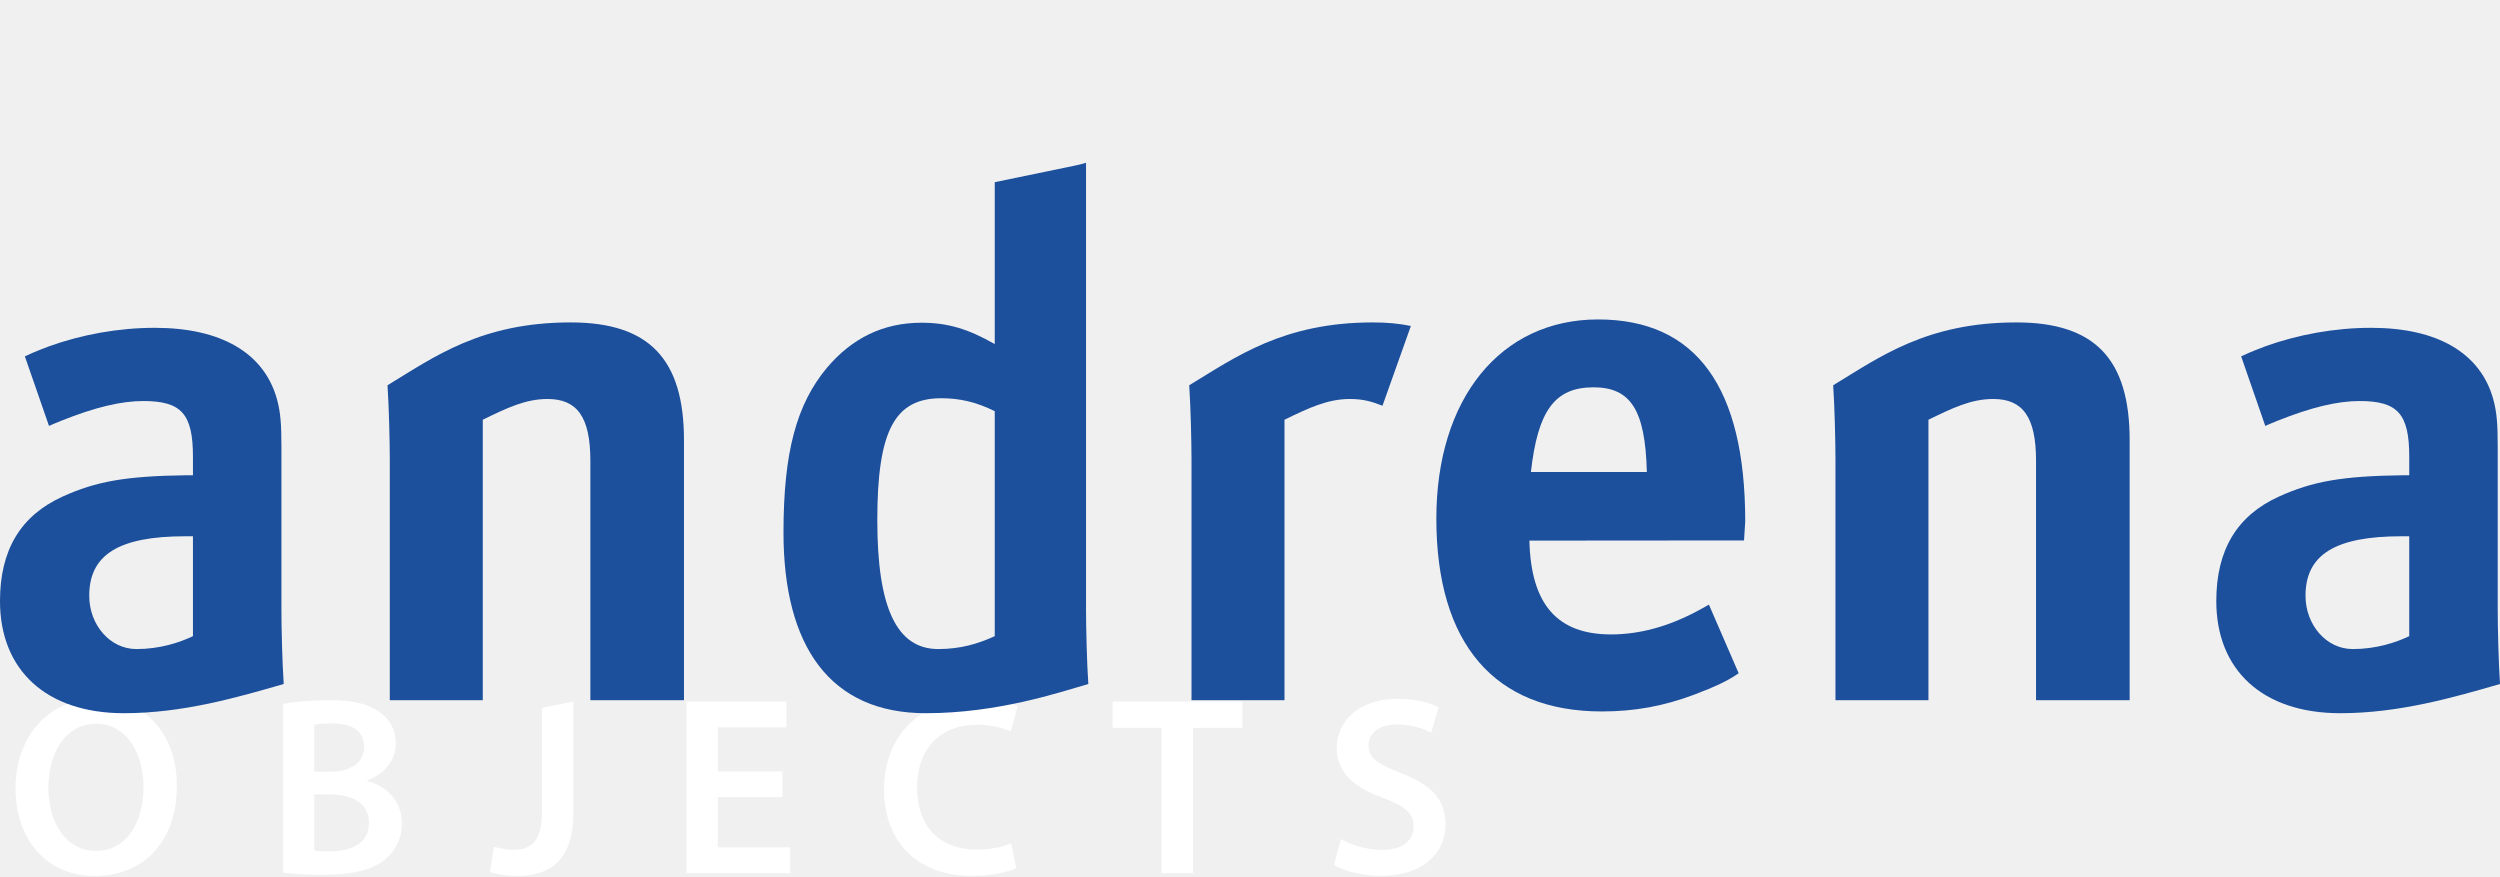
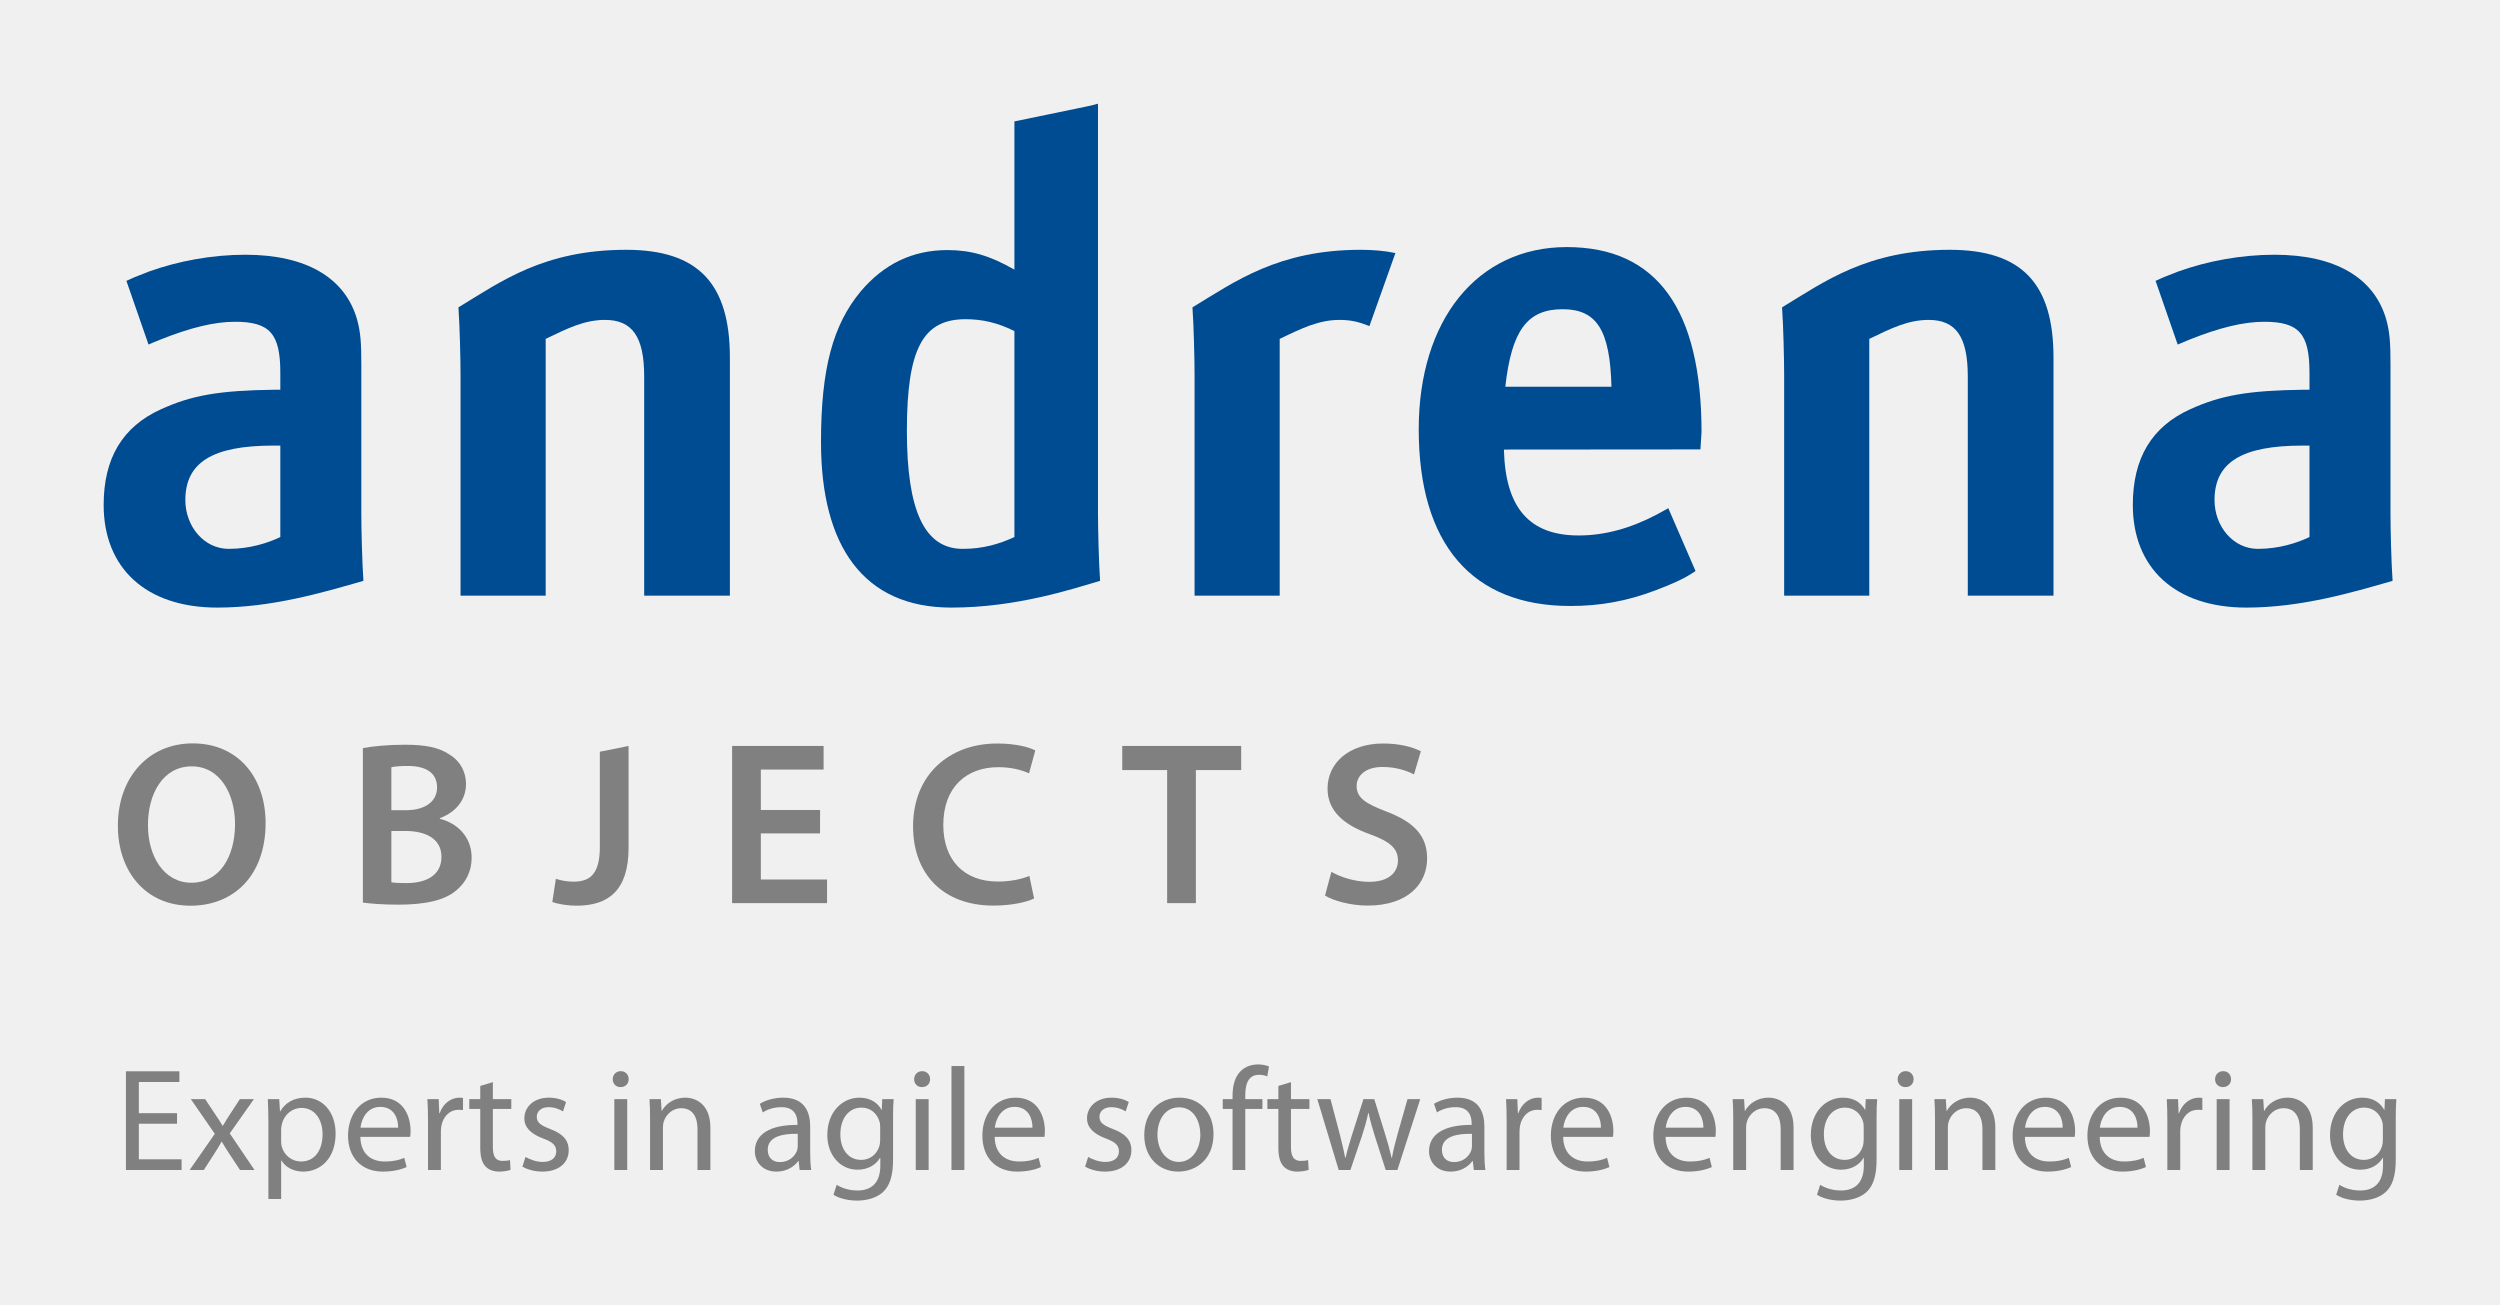
- <svg xmlns="http://www.w3.org/2000/svg" id="svg4155" version="1.1" xml:space="preserve" width="1104.088" height="386.875" viewBox="0 0 1104.088 386.875">
-   <defs id="defs4159" />
-   <g id="g4163" transform="matrix(1.25,0,0,-1.25,0,386.875)">
-     <g id="g4165" transform="scale(0.1,0.1)">
-       <path d="m 339.414,88.648 c 106.988,0 167.594,99.614 167.594,226.5 0,114.481 -56.781,222.571 -167.328,222.571 C 229.098,537.719 170.836,432.148 170.961,311.27 170.703,190.582 232.582,88.648 338.512,88.648 l 0.902,0 z M 334.668,0 C 163.352,0 54.844,130.879 54.844,308.52 c 0,186.21 117.679,317.851 288.785,317.851 176.937,0 281.297,-133.711 281.297,-307.109 C 624.926,116.148 501.793,0 335.566,0 l -0.898,0" style="fill:#ffffff;fill-opacity:1;fill-rule:nonzero;stroke:none" id="path4167" />
-       <path d="m 1110.26,90.422 c 14.45,-2.672 33.15,-3.152 58.63,-3.152 70.87,0 134.64,26.628 134.64,101.481 0,70.492 -62.06,99.41 -138.15,99.512 l -55.12,0 0,-197.84 z m 0,278.16 56.77,0 c 76.86,0 119.57,36.227 119.57,87.5 0,56.969 -43.2,83.148 -112.96,83.148 -32.85,0 -51.44,-2.25 -63.38,-4.859 l 0,-165.789 z m -109.97,239.566 c 35.42,7.243 99.52,13.051 161.74,13.051 81.36,0 132.26,-10.539 173.6,-38.519 37.46,-23.11 62.57,-62.121 62.57,-114.11 0,-55.73 -34.78,-106.609 -100.94,-130.742 l 0,-2.348 c 64.07,-16.238 122.77,-66.71 122.77,-150.242 0,-53.859 -23.31,-95.719 -58.06,-125.226 -43.24,-37.293 -114.26,-55.992 -225.39,-55.992 -61.62,0 -107.54,4.141 -136.29,7.961 l 0,596.168" style="fill:#ffffff;fill-opacity:1;fill-rule:nonzero;stroke:none" id="path4169" />
-       <path d="m 1914.74,594.172 110.86,22.297 0,-393.449 C 2025.6,55.68 1944.53,0 1824.36,0 c -30.75,0 -69.32,5.559 -93,14.332 l 13.61,89.477 c 17.66,-6 41.73,-10.989 68.34,-10.989 63.06,0 101.43,28.5 101.43,133.922 l 0,367.43" style="fill:#ffffff;fill-opacity:1;fill-rule:nonzero;stroke:none" id="path4171" />
-       <path d="m 2764.55,278.988 -228.59,0 0,-177.937 255.59,0 0,-91.153 -366.46,0 0,606.571 353.08,0 0,-91.149 -242.21,0 0,-155.941 228.59,0 0,-90.391" style="fill:#ffffff;fill-opacity:1;fill-rule:nonzero;stroke:none" id="path4173" />
-       <path d="M 3590.48,27.852 C 3564.23,14.75 3506.5,0.441 3433.05,0.441 3240.65,0.441 3123.43,121.281 3123.43,306 c 0,199.422 139.27,319.922 324.72,319.922 72.95,0 124.51,-14.793 146.89,-26.801 l -24.06,-88.332 c -28.27,12.859 -68.65,23.762 -118.28,23.762 -123.62,0 -212.64,-77.231 -212.64,-223.051 0,-133.672 77.92,-218.359 211.2,-218.359 44.8,0 91.62,8.918 120.89,21.98 l 18.33,-87.269" style="fill:#ffffff;fill-opacity:1;fill-rule:nonzero;stroke:none" id="path4175" />
-       <path d="m 4103.88,523.359 -173.19,0 0,93.11 458.9,0 0,-93.11 -174.85,0 0,-513.461 -110.86,0 0,513.461" style="fill:#ffffff;fill-opacity:1;fill-rule:nonzero;stroke:none" id="path4177" />
-       <path d="m 4737.68,130.719 c 35.72,-20.578 90.11,-38.637 146.6,-38.637 70.68,0 110.25,33.219 110.25,82.816 0,45.793 -30.7,72.782 -107.48,100.641 -100.19,35.551 -164.2,89.301 -164.2,176.223 0,99.379 83.07,174.16 214.67,174.16 65.76,0 113.83,-13.981 145.41,-29.981 l -26.5,-89.39 c -21.94,11.469 -64.22,28.801 -121.2,28.801 -70.33,0 -100.17,-37.43 -100.17,-73.09 0,-46.524 35.08,-68.403 116.03,-99.313 105.37,-40.23 156.04,-93.109 156.04,-180.289 0,-97.578 -73.5,-182.219 -230.02,-182.219 -64.2,0 -130.8,18.258 -163.97,38.559 l 24.54,91.719" style="fill:#ffffff;fill-opacity:1;fill-rule:nonzero;stroke:none" id="path4179" />
-       <g id="g4195" transform="translate(0,-575.185)">
-         <path id="path4181" style="fill:#1c4f9c;fill-opacity:1;fill-rule:nonzero;stroke:none" d="m 681.723,1775.51 -26.953,0 c -234.426,0 -339.512,-64.67 -339.512,-210.18 0,-102.39 72.754,-188.32 167.062,-188.32 82.051,0 151.797,22.8 199.403,45.61 l 0,352.89 z m 312.554,-261.39 c 0,-58.08 3.047,-188.63 8.103,-260.54 C 840.254,1206.66 646.199,1150.37 438.258,1150.37 161.953,1150.37 0,1303.96 0,1546.46 c 0,180.54 72.742,301.8 220.957,369.16 118.555,53.89 223.637,72.76 439.203,75.45 l 21.563,0 0,65.55 c 0,150.9 -40.422,196.7 -175.145,196.7 -78.148,0 -169.758,-21.56 -291.012,-70.05 -14.507,-5.8 -35.546,-14.58 -42.437,-17.92 l -85.328,245.87 c 17.375,8.1 30.754,14.55 87.34,36.12 113.179,40.41 242.519,64.66 371.851,64.66 234.434,0 385.317,-88.92 431.129,-250.61 13.477,-48.49 16.156,-91.59 16.156,-169.73 l 0,-577.54" />
-         <path id="path4183" style="fill:#1c4f9c;fill-opacity:1;fill-rule:nonzero;stroke:none" d="m 8512.06,1775.51 -26.95,0 c -234.42,0 -339.51,-64.67 -339.51,-210.18 0,-102.39 72.75,-188.32 167.07,-188.32 82.05,0 151.79,22.8 199.39,45.61 l 0,352.89 z m 312.56,-261.39 c 0,-58.08 3.05,-188.63 8.1,-260.54 -162.12,-46.92 -356.17,-103.21 -564.12,-103.21 -276.31,0 -438.26,153.59 -438.26,396.09 0,180.54 72.76,301.8 220.96,369.16 118.55,53.89 223.63,72.76 439.2,75.45 l 21.56,0 0,65.55 c 0,150.9 -40.41,196.7 -175.14,196.7 -78.14,0 -169.76,-21.56 -291.01,-70.05 -14.51,-5.8 -35.55,-14.58 -42.44,-17.92 l -85.32,245.87 c 17.37,8.1 30.75,14.55 87.33,36.12 113.18,40.41 242.52,64.66 371.85,64.66 234.44,0 385.32,-88.92 431.14,-250.61 13.47,-48.49 16.15,-91.59 16.15,-169.73 l 0,-577.54" />
-         <path id="path4185" style="fill:#1c4f9c;fill-opacity:1;fill-rule:nonzero;stroke:none" d="m 3514.52,2217.4 c -64.67,32.33 -123.94,45.81 -188.61,45.81 -164.37,0 -226.34,-113.17 -226.34,-431.13 0,-307.18 67.34,-455.07 215.54,-455.07 78.14,0 140.68,18.56 199.41,45.61 l 0,794.78 z M 3271.05,1150.37 c -339.05,0 -502.92,237.11 -502.92,638.59 0,282.93 45.81,452.68 153.6,582.02 88.91,105.08 199.4,158.99 334.11,158.99 91.63,0 164.37,-21.56 258.68,-75.45 l 0,572 282.93,58.52 c 17.36,3.23 39.59,9.96 39.59,9.96 l 0,-1580.88 c 0,-58.08 3.04,-188.63 8.1,-260.54 -103.51,-30.12 -320.51,-103.21 -574.09,-103.21" />
-         <path id="path4187" style="fill:#1c4f9c;fill-opacity:1;fill-rule:nonzero;stroke:none" d="m 5408.84,2002.66 409.59,0 c -5.39,218.25 -56.6,299.1 -188.64,299.1 -137.42,0 -196.69,-83.54 -220.95,-299.1 z m 752.95,-241.89 -758.32,-0.61 c 5.37,-223.66 96.99,-331.45 288.32,-331.45 99.68,0 199.39,26.95 301.75,80.84 20.77,10.94 44.2,24.45 44.2,24.45 l 105.16,-242.5 c 0,0 -10.55,-7.09 -19.65,-12.77 -23.96,-14.98 -60.35,-33.85 -137.77,-62.89 -107.77,-40.41 -210.18,-59.28 -326.04,-59.28 -379.92,0 -584.72,239.83 -584.72,681.73 0,423.05 226.34,703.28 571.25,703.28 347.57,0 520.06,-239.81 520.06,-714.06 0,-3.92 -4.24,-66.74 -4.24,-66.74" />
-         <path id="path4189" style="fill:#1c4f9c;fill-opacity:1;fill-rule:nonzero;stroke:none" d="m 4201.58,2309 c 164.06,99.41 331.13,222.05 649.06,222.05 49.57,0 94.22,-4.15 134.11,-12.57 l -100.34,-281.8 c -36.44,14.38 -67.14,23.83 -115.39,23.83 -78.14,0 -144.86,-31.39 -230.82,-73.26 l 0,-990.86 -328.51,0 0,852.07 c 0,58.08 -3.05,188.63 -8.11,260.54" />
-         <path id="path4191" style="fill:#1c4f9c;fill-opacity:1;fill-rule:nonzero;stroke:none" d="m 1369.08,2309 c 164.05,99.41 329.31,222.05 647.25,222.05 278.2,0 400.22,-130.42 400.22,-416.05 l 0,-918.61 -330.72,0 0,845.86 c 0,153.59 -46.04,218.26 -151.12,218.26 -78.13,0 -143.05,-31.39 -229.01,-73.26 l 0,-990.86 -328.51,0 0,852.07 c 0,58.08 -3.05,188.63 -8.11,260.54" />
-         <path id="path4193" style="fill:#1c4f9c;fill-opacity:1;fill-rule:nonzero;stroke:none" d="m 6476.76,2309 c 164.04,99.41 329.29,222.05 647.24,222.05 278.21,0 400.22,-130.42 400.22,-416.05 l 0,-918.61 -330.72,0 0,845.86 c 0,153.59 -46.04,218.26 -151.12,218.26 -78.12,0 -143.04,-31.39 -229,-73.26 l 0,-990.86 -328.52,0 0,852.07 c 0,58.08 -3.04,188.63 -8.1,260.54" />
-       </g>
+ <svg xmlns="http://www.w3.org/2000/svg" id="svg3355" version="1.1" xml:space="preserve" width="1205.904" height="629.121" viewBox="0 0 1205.904 629.121">
+   <defs id="defs3359" />
+   <g id="g3363" transform="matrix(1.25,0,0,-1.25,50,579.1213)">
+     <g id="g3365" transform="scale(0.1,0.1)">
+       <path d="m 339.414,1226.62 c 106.988,0 167.594,99.61 167.594,226.5 0,114.48 -56.781,222.57 -167.328,222.57 -110.582,0 -168.844,-105.57 -168.719,-226.45 -0.258,-120.69 61.621,-222.62 167.551,-222.62 l 0.902,0 z m -4.746,-88.65 c -171.316,0 -279.824,130.88 -279.824,308.52 0,186.21 117.679,317.85 288.785,317.85 176.937,0 281.297,-133.71 281.297,-307.11 0,-203.11 -123.133,-319.26 -289.36,-319.26 l -0.898,0" style="fill:#808080;fill-opacity:1;fill-rule:nonzero;stroke:none" id="path3367" />
+       <path d="m 1110.26,1228.39 c 14.45,-2.67 33.15,-3.15 58.63,-3.15 70.87,0 134.64,26.63 134.64,101.48 0,70.49 -62.06,99.41 -138.15,99.51 l -55.12,0 0,-197.84 z m 0,278.16 56.77,0 c 76.86,0 119.57,36.23 119.57,87.5 0,56.97 -43.2,83.15 -112.96,83.15 -32.85,0 -51.44,-2.25 -63.38,-4.86 l 0,-165.79 z m -109.97,239.57 c 35.42,7.24 99.52,13.05 161.74,13.05 81.36,0 132.26,-10.54 173.6,-38.52 37.46,-23.11 62.57,-62.12 62.57,-114.11 0,-55.73 -34.78,-106.61 -100.94,-130.74 l 0,-2.35 c 64.07,-16.24 122.77,-66.71 122.77,-150.24 0,-53.86 -23.31,-95.72 -58.06,-125.23 -43.24,-37.29 -114.26,-55.99 -225.39,-55.99 -61.62,0 -107.54,4.14 -136.29,7.96 l 0,596.17" style="fill:#808080;fill-opacity:1;fill-rule:nonzero;stroke:none" id="path3369" />
+       <path d="m 1914.74,1732.14 110.86,22.3 0,-393.45 c 0,-167.34 -81.07,-223.02 -201.24,-223.02 -30.75,0 -69.32,5.56 -93,14.33 l 13.61,89.48 c 17.66,-6 41.73,-10.99 68.34,-10.99 63.06,0 101.43,28.5 101.43,133.92 l 0,367.43" style="fill:#808080;fill-opacity:1;fill-rule:nonzero;stroke:none" id="path3371" />
+       <path d="m 2764.55,1416.96 -228.59,0 0,-177.94 255.59,0 0,-91.15 -366.46,0 0,606.57 353.08,0 0,-91.15 -242.21,0 0,-155.94 228.59,0 0,-90.39" style="fill:#808080;fill-opacity:1;fill-rule:nonzero;stroke:none" id="path3373" />
+       <path d="m 3590.48,1165.82 c -26.25,-13.1 -83.98,-27.41 -157.43,-27.41 -192.4,0 -309.62,120.84 -309.62,305.56 0,199.42 139.27,319.92 324.72,319.92 72.95,0 124.51,-14.79 146.89,-26.8 l -24.06,-88.33 c -28.27,12.86 -68.65,23.76 -118.28,23.76 -123.62,0 -212.64,-77.23 -212.64,-223.05 0,-133.67 77.92,-218.36 211.2,-218.36 44.8,0 91.62,8.92 120.89,21.98 l 18.33,-87.27" style="fill:#808080;fill-opacity:1;fill-rule:nonzero;stroke:none" id="path3375" />
+       <path d="m 4103.88,1661.33 -173.19,0 0,93.11 458.9,0 0,-93.11 -174.85,0 0,-513.46 -110.86,0 0,513.46" style="fill:#808080;fill-opacity:1;fill-rule:nonzero;stroke:none" id="path3377" />
+       <path d="m 4737.68,1268.69 c 35.72,-20.58 90.11,-38.64 146.6,-38.64 70.68,0 110.25,33.22 110.25,82.82 0,45.79 -30.7,72.78 -107.48,100.64 -100.19,35.55 -164.2,89.3 -164.2,176.22 0,99.38 83.07,174.16 214.67,174.16 65.76,0 113.83,-13.98 145.41,-29.98 l -26.5,-89.39 c -21.94,11.47 -64.22,28.8 -121.2,28.8 -70.33,0 -100.17,-37.43 -100.17,-73.09 0,-46.52 35.08,-68.4 116.03,-99.31 105.37,-40.23 156.04,-93.11 156.04,-180.29 0,-97.58 -73.5,-182.22 -230.02,-182.22 -64.2,0 -130.8,18.26 -163.97,38.56 l 24.54,91.72" style="fill:#808080;fill-opacity:1;fill-rule:nonzero;stroke:none" id="path3379" />
+       <path d="m 681.723,2913.48 -26.953,0 c -234.426,0 -339.512,-64.67 -339.512,-210.18 0,-102.39 72.754,-188.32 167.062,-188.32 82.051,0 151.797,22.8 199.403,45.61 l 0,352.89 z m 312.554,-261.39 c 0,-58.08 3.047,-188.63 8.103,-260.54 C 840.254,2344.63 646.199,2288.34 438.258,2288.34 161.953,2288.34 0,2441.93 0,2684.43 c 0,180.54 72.742,301.8 220.957,369.16 118.555,53.89 223.637,72.76 439.203,75.45 l 21.563,0 0,65.55 c 0,150.9 -40.422,196.7 -175.145,196.7 -78.148,0 -169.758,-21.56 -291.012,-70.05 -14.507,-5.8 -35.546,-14.58 -42.437,-17.92 l -85.328,245.87 c 17.375,8.1 30.754,14.55 87.34,36.11 113.179,40.42 242.519,64.67 371.851,64.67 234.434,0 385.317,-88.92 431.129,-250.6 13.477,-48.5 16.156,-91.6 16.156,-169.74 l 0,-577.54" style="fill:#004c93;fill-opacity:1;fill-rule:nonzero;stroke:none" id="path3381" />
+       <path d="m 8512.06,2913.48 -26.95,0 c -234.42,0 -339.51,-64.67 -339.51,-210.18 0,-102.39 72.75,-188.32 167.07,-188.32 82.05,0 151.79,22.8 199.39,45.61 l 0,352.89 z m 312.56,-261.39 c 0,-58.08 3.05,-188.63 8.1,-260.54 -162.12,-46.92 -356.17,-103.21 -564.12,-103.21 -276.31,0 -438.26,153.59 -438.26,396.09 0,180.54 72.76,301.8 220.96,369.16 118.55,53.89 223.63,72.76 439.2,75.45 l 21.56,0 0,65.55 c 0,150.9 -40.41,196.7 -175.14,196.7 -78.14,0 -169.76,-21.56 -291.01,-70.05 -14.51,-5.8 -35.55,-14.58 -42.44,-17.92 l -85.32,245.87 c 17.37,8.1 30.75,14.55 87.33,36.11 113.18,40.42 242.52,64.67 371.85,64.67 234.44,0 385.32,-88.92 431.14,-250.6 13.47,-48.5 16.15,-91.6 16.15,-169.74 l 0,-577.54" style="fill:#004c93;fill-opacity:1;fill-rule:nonzero;stroke:none" id="path3383" />
+       <path d="m 3514.52,3355.37 c -64.67,32.33 -123.94,45.81 -188.61,45.81 -164.37,0 -226.34,-113.17 -226.34,-431.13 0,-307.18 67.34,-455.07 215.54,-455.07 78.14,0 140.68,18.56 199.41,45.61 l 0,794.78 z M 3271.05,2288.34 c -339.05,0 -502.92,237.11 -502.92,638.59 0,282.93 45.81,452.68 153.6,582.02 88.91,105.09 199.4,158.99 334.11,158.99 91.63,0 164.37,-21.56 258.68,-75.45 l 0,571.99 282.93,58.53 c 17.36,3.23 39.59,9.96 39.59,9.96 l 0,-1580.88 c 0,-58.08 3.04,-188.63 8.1,-260.54 -103.51,-30.12 -320.51,-103.21 -574.09,-103.21" style="fill:#004c93;fill-opacity:1;fill-rule:nonzero;stroke:none" id="path3385" />
+       <path d="m 5408.84,3140.63 409.59,0 c -5.39,218.25 -56.6,299.1 -188.64,299.1 -137.42,0 -196.69,-83.54 -220.95,-299.1 z m 752.95,-241.89 -758.32,-0.61 c 5.37,-223.66 96.99,-331.45 288.32,-331.45 99.68,0 199.39,26.95 301.75,80.84 20.77,10.94 44.2,24.45 44.2,24.45 l 105.16,-242.5 c 0,0 -10.55,-7.09 -19.65,-12.77 -23.96,-14.98 -60.35,-33.85 -137.77,-62.89 -107.77,-40.41 -210.18,-59.28 -326.04,-59.28 -379.92,0 -584.72,239.83 -584.72,681.73 0,423.05 226.34,703.28 571.25,703.28 347.57,0 520.06,-239.81 520.06,-714.06 0,-3.92 -4.24,-66.74 -4.24,-66.74" style="fill:#004c93;fill-opacity:1;fill-rule:nonzero;stroke:none" id="path3387" />
+       <path d="m 4201.58,3446.96 c 164.06,99.42 331.13,222.06 649.06,222.06 49.57,0 94.22,-4.14 134.11,-12.57 l -100.34,-281.8 c -36.44,14.39 -67.14,23.83 -115.39,23.83 -78.14,0 -144.86,-31.39 -230.82,-73.27 l 0,-990.85 -328.51,0 0,852.07 c 0,58.08 -3.05,188.63 -8.11,260.53" style="fill:#004c93;fill-opacity:1;fill-rule:nonzero;stroke:none" id="path3389" />
+       <path d="m 1369.08,3446.96 c 164.05,99.42 329.31,222.06 647.25,222.06 278.2,0 400.22,-130.43 400.22,-416.05 l 0,-918.61 -330.72,0 0,845.86 c 0,153.59 -46.04,218.26 -151.12,218.26 -78.13,0 -143.05,-31.39 -229.01,-73.27 l 0,-990.85 -328.51,0 0,852.07 c 0,58.08 -3.05,188.63 -8.11,260.53" style="fill:#004c93;fill-opacity:1;fill-rule:nonzero;stroke:none" id="path3391" />
+       <path d="m 6476.76,3446.96 c 164.04,99.42 329.29,222.06 647.24,222.06 278.21,0 400.22,-130.43 400.22,-416.05 l 0,-918.61 -330.72,0 0,845.86 c 0,153.59 -46.04,218.26 -151.12,218.26 -78.12,0 -143.04,-31.39 -229,-73.27 l 0,-990.85 -328.52,0 0,852.07 c 0,58.08 -3.04,188.63 -8.1,260.53" style="fill:#004c93;fill-opacity:1;fill-rule:nonzero;stroke:none" id="path3393" />
+       <path d="m 283.203,296.66 -147.476,0 0,-137.308 164.992,0 0,-41.25 -214.711,0 0,380.816 206.234,0 0,-41.25 -156.515,0 0,-120.348 147.476,0 0,-40.66" style="fill:#808080;fill-opacity:1;fill-rule:nonzero;stroke:none" id="path3395" />
+       <path d="m 391.664,391.578 38.988,-58.769 C 441.387,317.551 449.863,304 458.902,288.75 l 1.133,0 c 9.035,15.82 18.078,29.941 27.684,44.629 l 37.855,58.199 54.246,0 -93.226,-132.226 95.484,-141.25 -55.933,0 -40.684,61.578 c -10.734,15.82 -19.777,31.082 -29.383,47.461 l -1.133,0 C 445.906,210.762 436.863,196.07 426.133,179.68 l -39.555,-61.578 -54.805,0 97.18,139.546 -92.664,133.93 55.375,0" style="fill:#808080;fill-opacity:1;fill-rule:nonzero;stroke:none" id="path3397" />
+       <path d="m 684.898,229.41 c 0,-7.34 0.567,-14.121 2.258,-20.351 9.039,-34.45 38.989,-58.18 74.586,-58.18 52.551,0 83.059,42.922 83.059,105.66 0,54.242 -28.817,101.129 -81.363,101.129 -33.903,0 -66.11,-23.727 -75.153,-61.008 -1.691,-6.23 -3.387,-13.582 -3.387,-19.789 l 0,-47.461 z m -49.16,72.891 c 0,35.019 -1.129,63.277 -2.258,89.277 l 44.075,0 2.82,-46.898 1.133,0 c 19.777,33.32 52.551,52.539 97.183,52.539 66.676,0 116.399,-55.93 116.399,-138.43 0,-98.32 -60.461,-146.898 -124.871,-146.898 -36.16,0 -67.809,15.82 -84.196,42.929 l -1.125,0 0,-148.59 -49.16,0 0,296.071" style="fill:#808080;fill-opacity:1;fill-rule:nonzero;stroke:none" id="path3399" />
+       <path d="m 1136.33,281.379 c 0.56,31.101 -13,80.242 -68.94,80.242 -50.85,0 -72.324,-45.762 -76.277,-80.242 l 145.217,0 z M 990.551,245.801 c 1.129,-67.25 43.509,-94.922 93.799,-94.922 35.59,0 57.63,6.211 75.71,14.121 l 9.04,-35.609 c -17.51,-7.911 -48.03,-17.5 -91.54,-17.5 -84.185,0 -134.474,55.937 -134.474,138.418 0,82.5 48.594,146.91 128.264,146.91 89.84,0 113.01,-77.969 113.01,-128.258 0,-10.172 -0.57,-17.52 -1.7,-23.16 l -192.109,0" style="fill:#808080;fill-opacity:1;fill-rule:nonzero;stroke:none" id="path3401" />
+       <path d="m 1251.57,306.25 c 0,32.199 -0.56,59.898 -2.25,85.328 l 43.5,0 2.26,-54.258 1.7,0 c 12.43,36.739 42.94,59.899 76.28,59.899 5.08,0 9.04,-0.559 13.56,-1.129 l 0,-46.891 c -5.09,1.129 -10.17,1.129 -16.95,1.129 -35.04,0 -59.89,-26 -66.68,-63.277 -1.13,-6.781 -1.69,-15.262 -1.69,-23.172 l 0,-145.777 -49.73,0 0,188.148" style="fill:#808080;fill-opacity:1;fill-rule:nonzero;stroke:none" id="path3403" />
+       <path d="m 1501.88,457.129 0,-65.551 71.19,0 0,-37.867 -71.19,0 0,-147.461 c 0,-33.91 9.6,-53.129 37.29,-53.129 13.55,0 21.46,1.129 28.81,3.399 l 2.26,-37.848 c -9.61,-3.402 -24.86,-6.781 -44.07,-6.781 -23.17,0 -41.81,7.91 -53.68,20.898 -13.56,15.25 -19.21,39.551 -19.21,71.762 l 0,149.16 -42.38,0 0,37.867 42.38,0 0,50.844 48.6,14.707" style="fill:#808080;fill-opacity:1;fill-rule:nonzero;stroke:none" id="path3405" />
+       <path d="m 1627.86,168.379 c 15.26,-9.027 41.25,-19.199 66.11,-19.199 35.6,0 52.55,17.519 52.55,40.679 0,23.731 -14.13,36.149 -50.29,49.731 -49.72,18.058 -72.89,44.629 -72.89,77.398 0,44.082 36.16,80.231 94.36,80.231 27.69,0 51.98,-7.34 66.68,-16.949 l -11.87,-36.149 c -10.74,6.77 -30.51,16.379 -55.94,16.379 -29.38,0 -45.2,-16.949 -45.2,-37.301 0,-22.597 15.82,-32.769 51.42,-46.898 46.89,-17.512 71.76,-41.25 71.76,-81.93 0,-48.59 -37.86,-82.48 -101.71,-82.48 -29.95,0 -57.63,7.91 -76.84,19.199 l 11.86,37.289" style="fill:#808080;fill-opacity:1;fill-rule:nonzero;stroke:none" id="path3407" />
+       <path d="m 1970.64,118.102 0,273.476 49.73,0 0,-273.476 -49.73,0 z m 55.38,350.308 c 0,-16.949 -11.87,-30.5 -31.64,-30.5 -18.09,0 -29.95,13.551 -29.95,30.5 0,16.961 12.43,31.078 31.07,31.078 18.08,0 30.52,-13.558 30.52,-31.078" style="fill:#808080;fill-opacity:1;fill-rule:nonzero;stroke:none" id="path3409" />
+       <path d="m 2108.5,317.551 c 0,28.808 -0.57,51.429 -2.26,74.027 l 44.07,0 2.82,-45.219 1.14,0 c 13.56,25.43 45.2,50.86 90.4,50.86 37.86,0 96.62,-22.59 96.62,-116.379 l 0,-162.738 -49.72,0 0,157.636 c 0,44.082 -16.38,80.801 -63.28,80.801 -32.21,0 -57.64,-23.16 -66.68,-50.859 -2.26,-6.211 -3.39,-14.692 -3.39,-23.16 l 0,-164.418 -49.72,0 0,199.449" style="fill:#808080;fill-opacity:1;fill-rule:nonzero;stroke:none" id="path3411" />
+       <path d="m 2678.41,257.648 c -54.24,1.141 -115.83,-8.468 -115.83,-61.578 0,-32.769 21.47,-47.461 46.33,-47.461 36.16,0 59.33,22.602 67.24,45.762 1.7,5.668 2.26,11.309 2.26,15.82 l 0,47.457 z m 48.03,-74 c 0,-23.726 1.13,-46.918 3.96,-65.546 l -44.64,0 -3.96,34.449 -1.69,0 c -15.26,-21.461 -44.64,-40.66 -83.63,-40.66 -55.37,0 -83.62,38.988 -83.62,78.539 0,66.109 58.76,102.261 164.42,101.699 l 0,5.641 c 0,22.05 -6.22,63.3 -62.15,62.73 -25.99,0 -52.55,-7.34 -71.76,-20.352 l -11.3,33.34 c 22.6,14.121 55.94,23.731 90.41,23.731 83.62,0 103.96,-57.071 103.96,-111.309 l 0,-102.262" style="fill:#808080;fill-opacity:1;fill-rule:nonzero;stroke:none" id="path3413" />
+       <path d="m 2996.51,283.648 c 0,8.481 -0.57,15.821 -2.83,22.032 -9.04,29.39 -32.77,53.121 -69.5,53.121 -47.46,0 -81.36,-40.11 -81.36,-103.391 0,-53.691 27.69,-98.32 80.8,-98.32 31.08,0 58.76,19.211 68.93,50.859 2.83,8.469 3.96,18.059 3.96,26.539 l 0,49.16 z m 49.72,-125.429 c 0,-63.278 -13,-101.149 -38.99,-125.45 C 2980.12,8.469 2941.7,0 2907.23,0 c -32.77,0 -68.93,7.91 -90.97,22.609 l 12.43,38.422 C 2846.77,49.16 2875.02,39 2908.93,39 c 50.85,0 88.14,26.539 88.14,96.051 l 0,29.949 -1.13,0 c -14.69,-25.43 -44.64,-45.77 -87.01,-45.77 -67.81,0 -116.4,57.622 -116.4,133.34 0,92.66 60.46,144.649 123.74,144.649 47.47,0 72.89,-24.289 85.32,-46.891 l 1.13,0 1.7,41.25 44.07,0 c -1.69,-19.219 -2.26,-41.82 -2.26,-74.59 l 0,-158.769" style="fill:#808080;fill-opacity:1;fill-rule:nonzero;stroke:none" id="path3415" />
+       <path d="m 3133.78,118.102 0,273.476 49.73,0 0,-273.476 -49.73,0 z m 55.38,350.308 c 0,-16.949 -11.87,-30.5 -31.64,-30.5 -18.08,0 -29.95,13.551 -29.95,30.5 0,16.961 12.43,31.078 31.08,31.078 18.08,0 30.51,-13.558 30.51,-31.078" style="fill:#808080;fill-opacity:1;fill-rule:nonzero;stroke:none" id="path3417" />
+       <path d="m 3271.65,118.102 49.723,0 0,401.168 -49.723,0 0,-401.168 z" style="fill:#808080;fill-opacity:1;fill-rule:nonzero;stroke:none" id="path3419" />
+       <path d="m 3584.1,281.379 c 0.56,31.101 -13,80.242 -68.94,80.242 -50.85,0 -72.32,-45.762 -76.28,-80.242 l 145.22,0 z m -145.78,-35.578 c 1.13,-67.25 43.51,-94.922 93.79,-94.922 35.6,0 57.64,6.211 75.72,14.121 l 9.04,-35.609 c -17.51,-7.911 -48.03,-17.5 -91.54,-17.5 -84.19,0 -134.48,55.937 -134.48,138.418 0,82.5 48.6,146.91 128.27,146.91 89.84,0 113,-77.969 113,-128.258 0,-10.172 -0.56,-17.52 -1.69,-23.16 l -192.11,0" style="fill:#808080;fill-opacity:1;fill-rule:nonzero;stroke:none" id="path3421" />
+       <path d="m 3799.17,168.379 c 15.26,-9.027 41.25,-19.199 66.11,-19.199 35.6,0 52.55,17.519 52.55,40.679 0,23.731 -14.12,36.149 -50.29,49.731 -49.72,18.058 -72.89,44.629 -72.89,77.398 0,44.082 36.17,80.231 94.36,80.231 27.69,0 51.99,-7.34 66.68,-16.949 l -11.87,-36.149 c -10.73,6.77 -30.51,16.379 -55.93,16.379 -29.39,0 -45.21,-16.949 -45.21,-37.301 0,-22.597 15.82,-32.769 51.42,-46.898 46.9,-17.512 71.76,-41.25 71.76,-81.93 0,-48.59 -37.86,-82.48 -101.71,-82.48 -29.95,0 -57.63,7.91 -76.84,19.199 l 11.86,37.289" style="fill:#808080;fill-opacity:1;fill-rule:nonzero;stroke:none" id="path3423" />
+       <path d="m 4066.42,254.27 c 0,-59.899 33.9,-105.09 82.5,-105.09 47.46,0 83.06,44.621 83.06,106.23 0,46.32 -23.17,104.531 -81.94,104.531 -58.19,0 -83.62,-54.261 -83.62,-105.671 z m 216.41,2.82 c 0,-101.141 -70.63,-145.199 -136.17,-145.199 -73.46,0 -131.09,54.238 -131.09,140.679 0,90.981 60.46,144.649 135.61,144.649 78.54,0 131.65,-57.071 131.65,-140.129" style="fill:#808080;fill-opacity:1;fill-rule:nonzero;stroke:none" id="path3425" />
+       <path d="m 4356.26,118.102 0,235.609 -37.86,0 0,37.867 37.86,0 0,12.992 c 0,38.41 9.04,73.45 31.64,95.481 18.65,18.09 43.51,25.429 66.68,25.429 18.08,0 32.77,-3.941 42.37,-7.91 l -6.78,-38.41 c -7.34,3.379 -16.95,6.211 -31.64,6.211 -42.38,0 -53.11,-36.723 -53.11,-79.101 l 0,-14.692 66.11,0 0,-37.867 -66.11,0 0,-235.609 -49.16,0" style="fill:#808080;fill-opacity:1;fill-rule:nonzero;stroke:none" id="path3427" />
+       <path d="m 4581.69,457.129 0,-65.551 71.2,0 0,-37.867 -71.2,0 0,-147.461 c 0,-33.91 9.61,-53.129 37.29,-53.129 13.56,0 21.47,1.129 28.82,3.399 l 2.26,-37.848 c -9.61,-3.402 -24.86,-6.781 -44.07,-6.781 -23.17,0 -41.82,7.91 -53.68,20.898 -13.56,15.25 -19.21,39.551 -19.21,71.762 l 0,149.16 -42.38,0 0,37.867 42.38,0 0,50.844 48.59,14.707" style="fill:#808080;fill-opacity:1;fill-rule:nonzero;stroke:none" id="path3429" />
+       <path d="m 4734.24,391.578 36.73,-139.008 c 7.34,-30.5 14.68,-58.769 19.77,-87.011 l 1.69,0 c 6.22,27.679 15.27,57.07 24.3,86.453 l 44.64,139.566 41.81,0 42.38,-136.738 c 10.17,-32.77 18.08,-61.602 24.29,-89.281 l 1.7,0 c 4.52,27.679 11.87,56.511 20.91,88.711 l 38.99,137.308 49.16,0 -88.15,-273.476 -45.2,0 -41.82,130.527 c -9.6,30.512 -17.51,57.621 -24.3,89.82 l -1.12,0 c -6.79,-32.769 -15.26,-61.008 -24.86,-90.39 l -44.08,-129.957 -45.2,0 -82.5,273.476 50.86,0" style="fill:#808080;fill-opacity:1;fill-rule:nonzero;stroke:none" id="path3431" />
+       <path d="m 5280.04,257.648 c -54.25,1.141 -115.83,-8.468 -115.83,-61.578 0,-32.769 21.46,-47.461 46.33,-47.461 36.16,0 59.32,22.602 67.23,45.762 1.7,5.668 2.27,11.309 2.27,15.82 l 0,47.457 z m 48.03,-74 c 0,-23.726 1.13,-46.918 3.95,-65.546 l -44.64,0 -3.95,34.449 -1.7,0 c -15.26,-21.461 -44.63,-40.66 -83.62,-40.66 -55.38,0 -83.63,38.988 -83.63,78.539 0,66.109 58.76,102.261 164.43,101.699 l 0,5.641 c 0,22.05 -6.21,63.3 -62.15,62.73 -26,0 -52.55,-7.34 -71.77,-20.352 l -11.3,33.34 c 22.61,14.121 55.94,23.731 90.41,23.731 83.62,0 103.97,-57.071 103.97,-111.309 l 0,-102.262" style="fill:#808080;fill-opacity:1;fill-rule:nonzero;stroke:none" id="path3433" />
+       <path d="m 5413.93,306.25 c 0,32.199 -0.57,59.898 -2.27,85.328 l 43.51,0 2.26,-54.258 1.69,0 c 12.43,36.739 42.95,59.899 76.29,59.899 5.08,0 9.03,-0.559 13.55,-1.129 l 0,-46.891 c -5.08,1.129 -10.16,1.129 -16.95,1.129 -35.03,0 -59.89,-26 -66.67,-63.277 -1.13,-6.781 -1.7,-15.262 -1.7,-23.172 l 0,-145.777 -49.71,0 0,188.148" style="fill:#808080;fill-opacity:1;fill-rule:nonzero;stroke:none" id="path3435" />
+       <path d="m 5777.8,281.379 c 0.56,31.101 -13,80.242 -68.93,80.242 -50.86,0 -72.33,-45.762 -76.28,-80.242 l 145.21,0 z m -145.78,-35.578 c 1.13,-67.25 43.51,-94.922 93.8,-94.922 35.6,0 57.63,6.211 75.71,14.121 l 9.04,-35.609 c -17.51,-7.911 -48.03,-17.5 -91.54,-17.5 -84.19,0 -134.47,55.937 -134.47,138.418 0,82.5 48.59,146.91 128.26,146.91 89.84,0 113.01,-77.969 113.01,-128.258 0,-10.172 -0.57,-17.52 -1.7,-23.16 l -192.11,0" style="fill:#808080;fill-opacity:1;fill-rule:nonzero;stroke:none" id="path3437" />
+       <path d="m 6173.12,281.379 c 0.55,31.101 -13,80.242 -68.94,80.242 -50.86,0 -72.32,-45.762 -76.28,-80.242 l 145.22,0 z m -145.79,-35.578 c 1.14,-67.25 43.51,-94.922 93.8,-94.922 35.6,0 57.63,6.211 75.72,14.121 l 9.03,-35.609 c -17.51,-7.911 -48.03,-17.5 -91.53,-17.5 -84.19,0 -134.48,55.937 -134.48,138.418 0,82.5 48.6,146.91 128.26,146.91 89.84,0 113.01,-77.969 113.01,-128.258 0,-10.172 -0.56,-17.52 -1.7,-23.16 l -192.11,0" style="fill:#808080;fill-opacity:1;fill-rule:nonzero;stroke:none" id="path3439" />
+       <path d="m 6288.36,317.551 c 0,28.808 -0.57,51.429 -2.27,74.027 l 44.08,0 2.83,-45.219 1.12,0 c 13.57,25.43 45.21,50.86 90.41,50.86 37.85,0 96.62,-22.59 96.62,-116.379 l 0,-162.738 -49.72,0 0,157.636 c 0,44.082 -16.39,80.801 -63.29,80.801 -32.2,0 -57.63,-23.16 -66.67,-50.859 -2.26,-6.211 -3.39,-14.692 -3.39,-23.16 l 0,-164.418 -49.72,0 0,199.449" style="fill:#808080;fill-opacity:1;fill-rule:nonzero;stroke:none" id="path3441" />
+       <path d="m 6791.79,283.648 c 0,8.481 -0.57,15.821 -2.83,22.032 -9.04,29.39 -32.77,53.121 -69.5,53.121 -47.46,0 -81.36,-40.11 -81.36,-103.391 0,-53.691 27.68,-98.32 80.8,-98.32 31.07,0 58.76,19.211 68.93,50.859 2.82,8.469 3.96,18.059 3.96,26.539 l 0,49.16 z m 49.72,-125.429 c 0,-63.278 -12.99,-101.149 -38.99,-125.45 C 6775.4,8.469 6736.98,0 6702.51,0 c -32.77,0 -68.94,7.91 -90.97,22.609 l 12.43,38.422 C 6642.05,49.16 6670.3,39 6704.21,39 c 50.85,0 88.14,26.539 88.14,96.051 l 0,29.949 -1.13,0 c -14.69,-25.43 -44.64,-45.77 -87.01,-45.77 -67.8,0 -116.4,57.622 -116.4,133.34 0,92.66 60.46,144.649 123.74,144.649 47.46,0 72.89,-24.289 85.33,-46.891 l 1.12,0 1.7,41.25 44.07,0 c -1.7,-19.219 -2.26,-41.82 -2.26,-74.59 l 0,-158.769" style="fill:#808080;fill-opacity:1;fill-rule:nonzero;stroke:none" id="path3443" />
+       <path d="m 6929.06,118.102 0,273.476 49.72,0 0,-273.476 -49.72,0 z m 55.37,350.308 c 0,-16.949 -11.86,-30.5 -31.64,-30.5 -18.08,0 -29.95,13.551 -29.95,30.5 0,16.961 12.43,31.078 31.09,31.078 18.07,0 30.5,-13.558 30.5,-31.078" style="fill:#808080;fill-opacity:1;fill-rule:nonzero;stroke:none" id="path3445" />
+       <path d="m 7066.92,317.551 c 0,28.808 -0.56,51.429 -2.26,74.027 l 44.07,0 2.83,-45.219 1.13,0 c 13.56,25.43 45.2,50.86 90.41,50.86 37.85,0 96.62,-22.59 96.62,-116.379 l 0,-162.738 -49.73,0 0,157.636 c 0,44.082 -16.39,80.801 -63.28,80.801 -32.21,0 -57.64,-23.16 -66.67,-50.859 -2.27,-6.211 -3.4,-14.692 -3.4,-23.16 l 0,-164.418 -49.72,0 0,199.449" style="fill:#808080;fill-opacity:1;fill-rule:nonzero;stroke:none" id="path3447" />
+       <path d="m 7559.61,281.379 c 0.56,31.101 -13,80.242 -68.94,80.242 -50.86,0 -72.32,-45.762 -76.28,-80.242 l 145.22,0 z m -145.78,-35.578 c 1.13,-67.25 43.5,-94.922 93.79,-94.922 35.6,0 57.63,6.211 75.72,14.121 l 9.03,-35.609 c -17.51,-7.911 -48.02,-17.5 -91.53,-17.5 -84.19,0 -134.47,55.937 -134.47,138.418 0,82.5 48.59,146.91 128.26,146.91 89.83,0 113.01,-77.969 113.01,-128.258 0,-10.172 -0.57,-17.52 -1.7,-23.16 l -192.11,0" style="fill:#808080;fill-opacity:1;fill-rule:nonzero;stroke:none" id="path3449" />
+       <path d="m 7848.32,281.379 c 0.56,31.101 -13,80.242 -68.94,80.242 -50.85,0 -72.32,-45.762 -76.27,-80.242 l 145.21,0 z m -145.78,-35.578 c 1.13,-67.25 43.5,-94.922 93.79,-94.922 35.6,0 57.63,6.211 75.72,14.121 l 9.03,-35.609 c -17.51,-7.911 -48.02,-17.5 -91.53,-17.5 -84.19,0 -134.47,55.937 -134.47,138.418 0,82.5 48.59,146.91 128.26,146.91 89.83,0 113.01,-77.969 113.01,-128.258 0,-10.172 -0.57,-17.52 -1.7,-23.16 l -192.11,0" style="fill:#808080;fill-opacity:1;fill-rule:nonzero;stroke:none" id="path3451" />
+       <path d="m 7963.55,306.25 c 0,32.199 -0.56,59.898 -2.26,85.328 l 43.5,0 2.27,-54.258 1.69,0 c 12.43,36.739 42.95,59.899 76.29,59.899 5.08,0 9.03,-0.559 13.55,-1.129 l 0,-46.891 c -5.08,1.129 -10.16,1.129 -16.95,1.129 -35.03,0 -59.89,-26 -66.67,-63.277 -1.13,-6.781 -1.7,-15.262 -1.7,-23.172 l 0,-145.777 -49.72,0 0,188.148" style="fill:#808080;fill-opacity:1;fill-rule:nonzero;stroke:none" id="path3453" />
+       <path d="m 8153.96,118.102 0,273.476 49.72,0 0,-273.476 -49.72,0 z m 55.38,350.308 c 0,-16.949 -11.87,-30.5 -31.64,-30.5 -18.09,0 -29.96,13.551 -29.96,30.5 0,16.961 12.44,31.078 31.09,31.078 18.07,0 30.51,-13.558 30.51,-31.078" style="fill:#808080;fill-opacity:1;fill-rule:nonzero;stroke:none" id="path3455" />
+       <path d="m 8291.82,317.551 c 0,28.808 -0.57,51.429 -2.27,74.027 l 44.07,0 2.84,-45.219 1.12,0 c 13.56,25.43 45.2,50.86 90.41,50.86 37.85,0 96.62,-22.59 96.62,-116.379 l 0,-162.738 -49.73,0 0,157.636 c 0,44.082 -16.38,80.801 -63.28,80.801 -32.21,0 -57.64,-23.16 -66.67,-50.859 -2.26,-6.211 -3.4,-14.692 -3.4,-23.16 l 0,-164.418 -49.71,0 0,199.449" style="fill:#808080;fill-opacity:1;fill-rule:nonzero;stroke:none" id="path3457" />
+       <path d="m 8795.24,283.648 c 0,8.481 -0.56,15.821 -2.82,22.032 -9.04,29.39 -32.77,53.121 -69.5,53.121 -47.46,0 -81.37,-40.11 -81.37,-103.391 0,-53.691 27.69,-98.32 80.8,-98.32 31.08,0 58.76,19.211 68.94,50.859 2.82,8.469 3.95,18.059 3.95,26.539 l 0,49.16 z m 49.73,-125.429 c 0,-63.278 -13,-101.149 -38.99,-125.45 C 8778.86,8.469 8740.44,0 8705.97,0 8673.19,0 8637.03,7.91 8615,22.609 l 12.43,38.422 C 8645.51,49.16 8673.76,39 8707.67,39 c 50.85,0 88.14,26.539 88.14,96.051 l 0,29.949 -1.13,0 c -14.69,-25.43 -44.64,-45.77 -87.01,-45.77 -67.81,0 -116.4,57.622 -116.4,133.34 0,92.66 60.46,144.649 123.74,144.649 47.46,0 72.89,-24.289 85.32,-46.891 l 1.13,0 1.69,41.25 44.08,0 c -1.7,-19.219 -2.26,-41.82 -2.26,-74.59 l 0,-158.769" style="fill:#808080;fill-opacity:1;fill-rule:nonzero;stroke:none" id="path3459" />
    </g>
  </g>
</svg>
